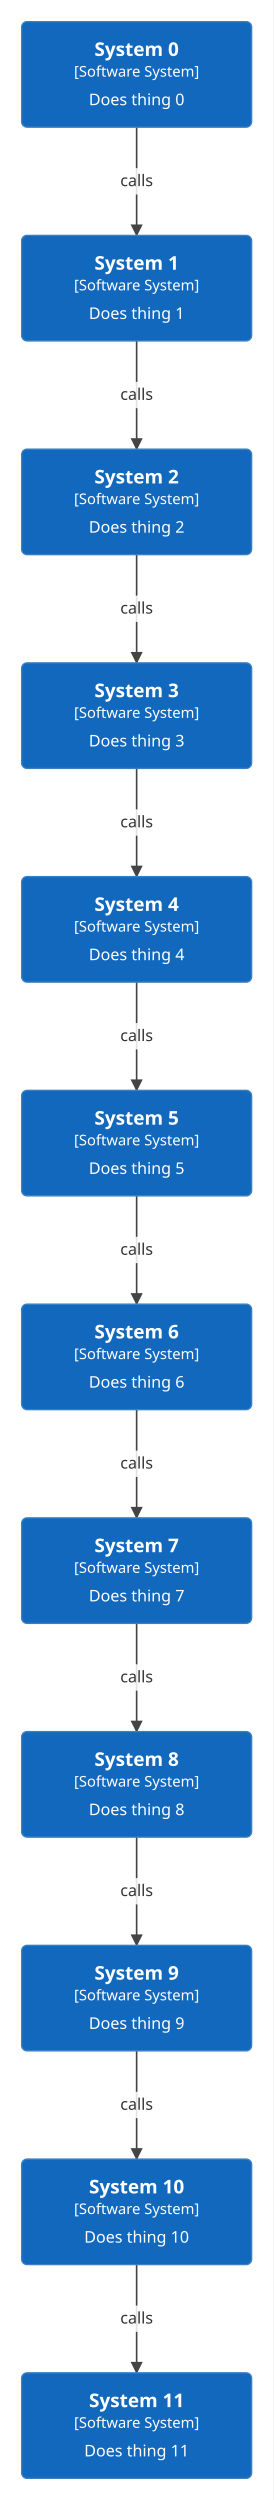
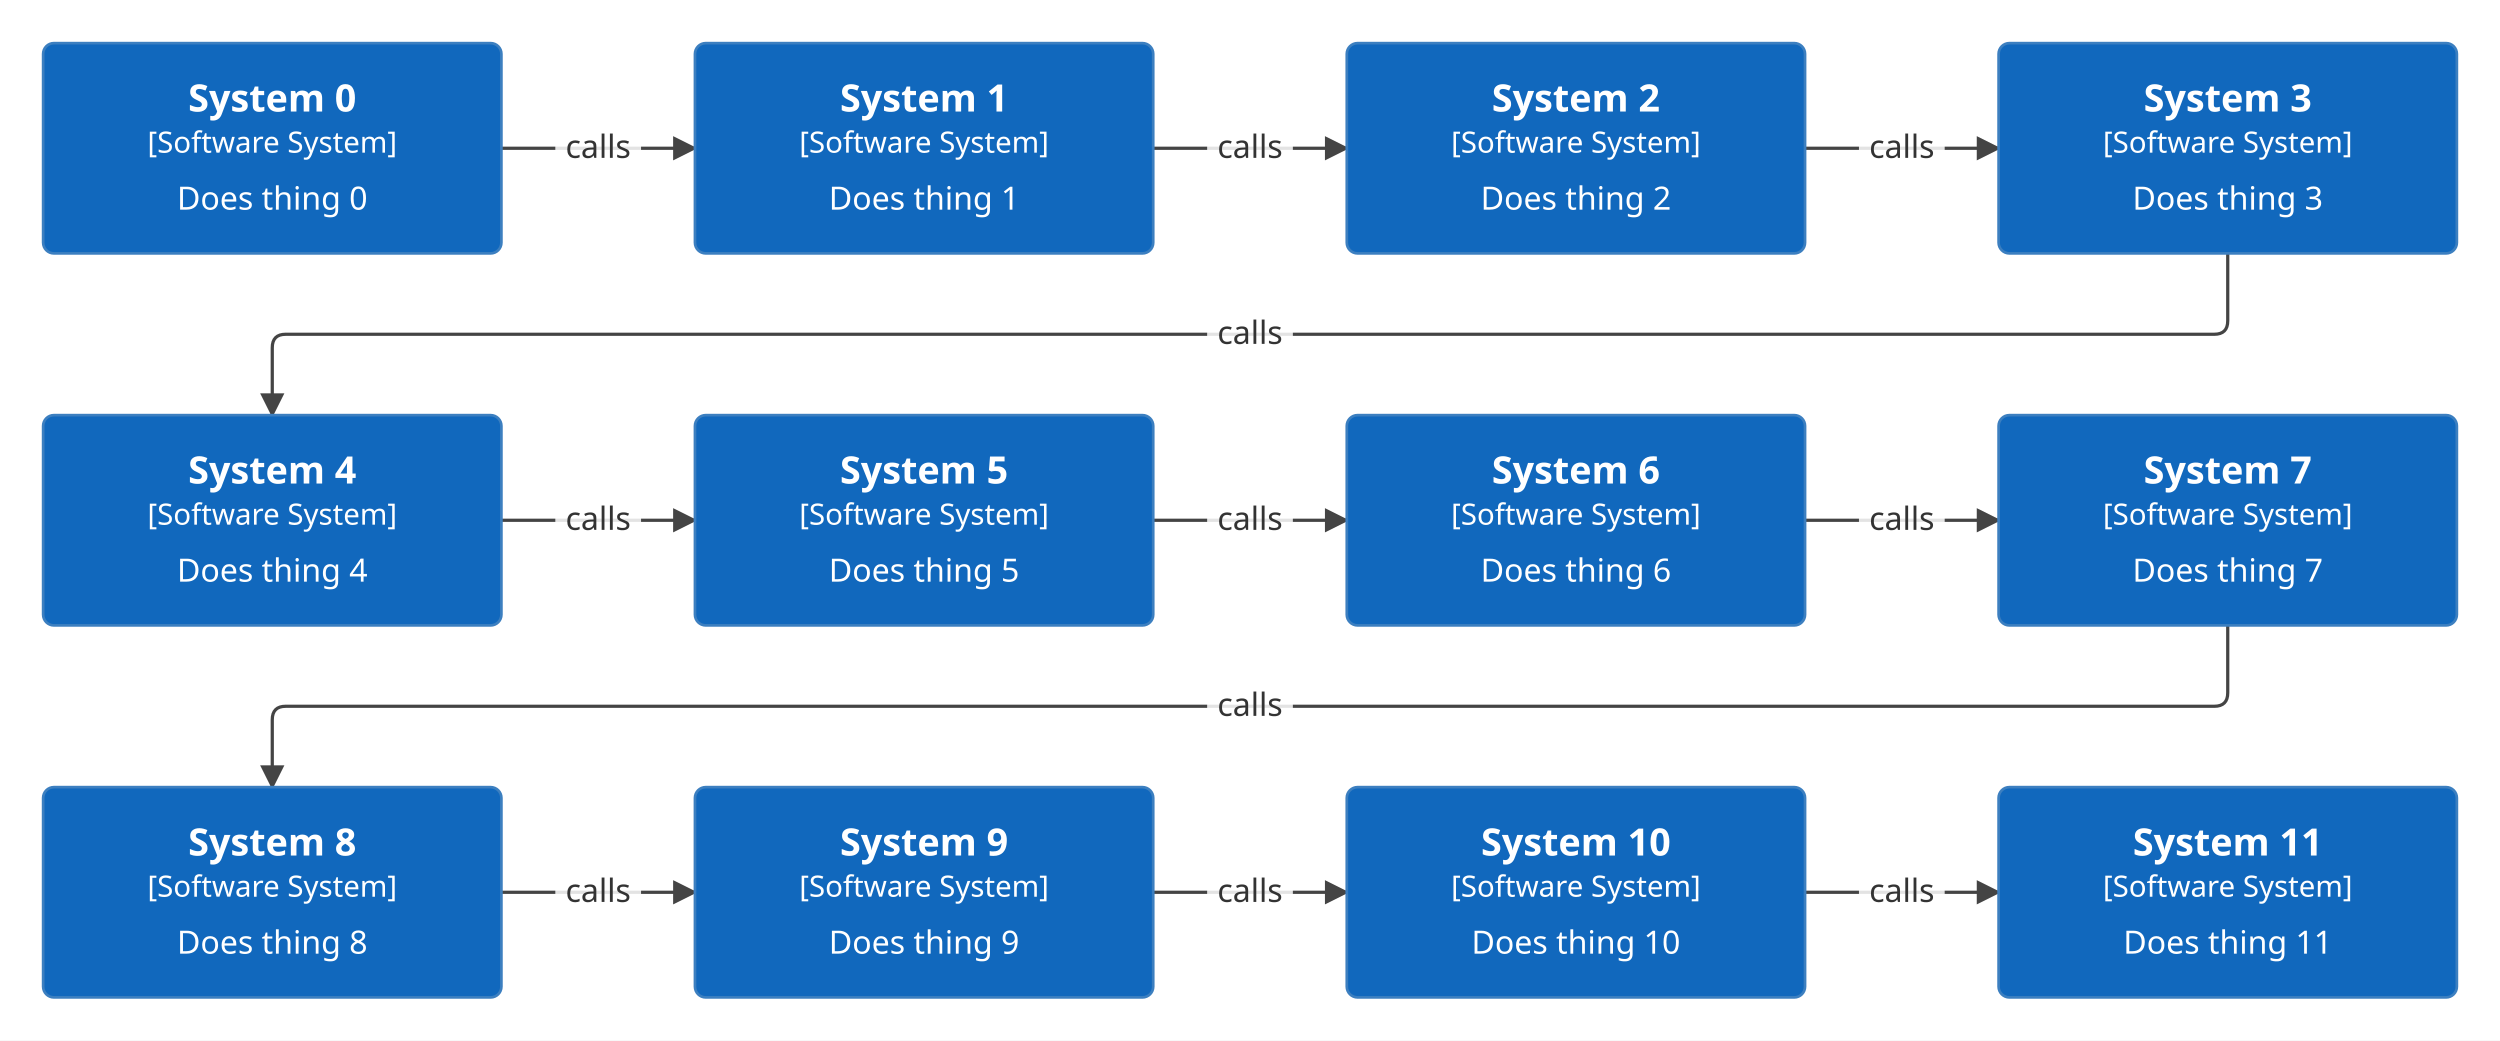
- <svg xmlns="http://www.w3.org/2000/svg" width="202" height="1848" viewBox="0 0 202 1848" font-family="sans-serif" font-size="14">
+ <svg xmlns="http://www.w3.org/2000/svg" width="927.4" height="386" viewBox="0 0 927.4 386" font-family="sans-serif" font-size="14">
  <rect width="100%" height="100%" fill="#ffffff" />
  <defs>
    <marker id="m17mu94m-arrow" viewBox="0 0 10 10" refX="9" refY="5" markerWidth="9" markerHeight="9" markerUnits="userSpaceOnUse" orient="auto-start-reverse">
      <path d="M0,0 L10,5 L0,10 z" fill="#444444" />
    </marker>
  </defs>
  <g transform="translate(16,16)">
-     <path d="M85,78 C85,118 85,118 85,158" fill="none" stroke="#444444" stroke-width="1.2" marker-end="url(#m17mu94m-arrow)" />
-     <path d="M85,236 C85,276 85,276 85,316" fill="none" stroke="#444444" stroke-width="1.2" marker-end="url(#m17mu94m-arrow)" />
-     <path d="M85,394 C85,434 85,434 85,474" fill="none" stroke="#444444" stroke-width="1.2" marker-end="url(#m17mu94m-arrow)" />
-     <path d="M85,552 C85,592 85,592 85,632" fill="none" stroke="#444444" stroke-width="1.2" marker-end="url(#m17mu94m-arrow)" />
-     <path d="M85,710 C85,750 85,750 85,790" fill="none" stroke="#444444" stroke-width="1.2" marker-end="url(#m17mu94m-arrow)" />
-     <path d="M85,868 C85,908 85,908 85,948" fill="none" stroke="#444444" stroke-width="1.2" marker-end="url(#m17mu94m-arrow)" />
-     <path d="M85,1026 C85,1066 85,1066 85,1106" fill="none" stroke="#444444" stroke-width="1.2" marker-end="url(#m17mu94m-arrow)" />
-     <path d="M85,1184 C85,1224 85,1224 85,1264" fill="none" stroke="#444444" stroke-width="1.2" marker-end="url(#m17mu94m-arrow)" />
-     <path d="M85,1342 C85,1382 85,1382 85,1422" fill="none" stroke="#444444" stroke-width="1.2" marker-end="url(#m17mu94m-arrow)" />
-     <path d="M85,1500 C85,1540 85,1540 85,1580" fill="none" stroke="#444444" stroke-width="1.2" marker-end="url(#m17mu94m-arrow)" />
-     <path d="M85,1658 C85,1698 85,1698 85,1738" fill="none" stroke="#444444" stroke-width="1.2" marker-end="url(#m17mu94m-arrow)" />
+     <path d="M170,39 L241.8,39" fill="none" stroke="#444444" stroke-width="1.2" marker-end="url(#m17mu94m-arrow)" />
+     <path d="M411.8,39 L483.6,39" fill="none" stroke="#444444" stroke-width="1.2" marker-end="url(#m17mu94m-arrow)" />
+     <path d="M653.6,39 L725.4,39" fill="none" stroke="#444444" stroke-width="1.2" marker-end="url(#m17mu94m-arrow)" />
+     <path d="M810.4,78 L810.4,103 Q810.4,108 805.4,108 L90,108 Q85,108 85,113 L85,138" fill="none" stroke="#444444" stroke-width="1.2" marker-end="url(#m17mu94m-arrow)" />
+     <path d="M170,177 L241.8,177" fill="none" stroke="#444444" stroke-width="1.2" marker-end="url(#m17mu94m-arrow)" />
+     <path d="M411.8,177 L483.6,177" fill="none" stroke="#444444" stroke-width="1.2" marker-end="url(#m17mu94m-arrow)" />
+     <path d="M653.6,177 L725.4,177" fill="none" stroke="#444444" stroke-width="1.2" marker-end="url(#m17mu94m-arrow)" />
+     <path d="M810.4,216 L810.4,241 Q810.4,246 805.4,246 L90,246 Q85,246 85,251 L85,276" fill="none" stroke="#444444" stroke-width="1.2" marker-end="url(#m17mu94m-arrow)" />
+     <path d="M170,315 L241.8,315" fill="none" stroke="#444444" stroke-width="1.2" marker-end="url(#m17mu94m-arrow)" />
+     <path d="M411.8,315 L483.6,315" fill="none" stroke="#444444" stroke-width="1.2" marker-end="url(#m17mu94m-arrow)" />
+     <path d="M653.6,315 L725.4,315" fill="none" stroke="#444444" stroke-width="1.2" marker-end="url(#m17mu94m-arrow)" />
    <rect x="0" y="0" width="170" height="78" rx="4" fill="#1168bd" stroke="#3c7fc0" />
    <text x="85" y="25.37" fill="#ffffff" font-size="14" text-anchor="middle" font-weight="bold">System 0</text>
    <text x="85" y="40.64" fill="#ffffff" font-size="10.92" text-anchor="middle">[Software System]</text>
    <text x="85" y="61.77" fill="#ffffff" font-size="11.9" text-anchor="middle">Does thing 0</text>
-     <rect x="0" y="158" width="170" height="78" rx="4" fill="#1168bd" stroke="#3c7fc0" />
-     <text x="85" y="183.37" fill="#ffffff" font-size="14" text-anchor="middle" font-weight="bold">System 1</text>
-     <text x="85" y="198.64" fill="#ffffff" font-size="10.92" text-anchor="middle">[Software System]</text>
-     <text x="85" y="219.77" fill="#ffffff" font-size="11.9" text-anchor="middle">Does thing 1</text>
-     <rect x="0" y="316" width="170" height="78" rx="4" fill="#1168bd" stroke="#3c7fc0" />
-     <text x="85" y="341.37" fill="#ffffff" font-size="14" text-anchor="middle" font-weight="bold">System 2</text>
-     <text x="85" y="356.64" fill="#ffffff" font-size="10.92" text-anchor="middle">[Software System]</text>
-     <text x="85" y="377.77" fill="#ffffff" font-size="11.9" text-anchor="middle">Does thing 2</text>
-     <rect x="0" y="474" width="170" height="78" rx="4" fill="#1168bd" stroke="#3c7fc0" />
-     <text x="85" y="499.37" fill="#ffffff" font-size="14" text-anchor="middle" font-weight="bold">System 3</text>
-     <text x="85" y="514.64" fill="#ffffff" font-size="10.92" text-anchor="middle">[Software System]</text>
-     <text x="85" y="535.77" fill="#ffffff" font-size="11.9" text-anchor="middle">Does thing 3</text>
-     <rect x="0" y="632" width="170" height="78" rx="4" fill="#1168bd" stroke="#3c7fc0" />
-     <text x="85" y="657.37" fill="#ffffff" font-size="14" text-anchor="middle" font-weight="bold">System 4</text>
-     <text x="85" y="672.64" fill="#ffffff" font-size="10.92" text-anchor="middle">[Software System]</text>
-     <text x="85" y="693.77" fill="#ffffff" font-size="11.9" text-anchor="middle">Does thing 4</text>
-     <rect x="0" y="790" width="170" height="78" rx="4" fill="#1168bd" stroke="#3c7fc0" />
-     <text x="85" y="815.37" fill="#ffffff" font-size="14" text-anchor="middle" font-weight="bold">System 5</text>
-     <text x="85" y="830.64" fill="#ffffff" font-size="10.92" text-anchor="middle">[Software System]</text>
-     <text x="85" y="851.77" fill="#ffffff" font-size="11.9" text-anchor="middle">Does thing 5</text>
-     <rect x="0" y="948" width="170" height="78" rx="4" fill="#1168bd" stroke="#3c7fc0" />
-     <text x="85" y="973.37" fill="#ffffff" font-size="14" text-anchor="middle" font-weight="bold">System 6</text>
-     <text x="85" y="988.64" fill="#ffffff" font-size="10.92" text-anchor="middle">[Software System]</text>
-     <text x="85" y="1009.77" fill="#ffffff" font-size="11.9" text-anchor="middle">Does thing 6</text>
-     <rect x="0" y="1106" width="170" height="78" rx="4" fill="#1168bd" stroke="#3c7fc0" />
-     <text x="85" y="1131.37" fill="#ffffff" font-size="14" text-anchor="middle" font-weight="bold">System 7</text>
-     <text x="85" y="1146.64" fill="#ffffff" font-size="10.92" text-anchor="middle">[Software System]</text>
-     <text x="85" y="1167.77" fill="#ffffff" font-size="11.9" text-anchor="middle">Does thing 7</text>
-     <rect x="0" y="1264" width="170" height="78" rx="4" fill="#1168bd" stroke="#3c7fc0" />
-     <text x="85" y="1289.37" fill="#ffffff" font-size="14" text-anchor="middle" font-weight="bold">System 8</text>
-     <text x="85" y="1304.64" fill="#ffffff" font-size="10.92" text-anchor="middle">[Software System]</text>
-     <text x="85" y="1325.77" fill="#ffffff" font-size="11.9" text-anchor="middle">Does thing 8</text>
-     <rect x="0" y="1422" width="170" height="78" rx="4" fill="#1168bd" stroke="#3c7fc0" />
-     <text x="85" y="1447.37" fill="#ffffff" font-size="14" text-anchor="middle" font-weight="bold">System 9</text>
-     <text x="85" y="1462.64" fill="#ffffff" font-size="10.92" text-anchor="middle">[Software System]</text>
-     <text x="85" y="1483.77" fill="#ffffff" font-size="11.9" text-anchor="middle">Does thing 9</text>
-     <rect x="0" y="1580" width="170" height="78" rx="4" fill="#1168bd" stroke="#3c7fc0" />
-     <text x="85" y="1605.37" fill="#ffffff" font-size="14" text-anchor="middle" font-weight="bold">System 10</text>
-     <text x="85" y="1620.64" fill="#ffffff" font-size="10.92" text-anchor="middle">[Software System]</text>
-     <text x="85" y="1641.77" fill="#ffffff" font-size="11.9" text-anchor="middle">Does thing 10</text>
-     <rect x="0" y="1738" width="170" height="78" rx="4" fill="#1168bd" stroke="#3c7fc0" />
-     <text x="85" y="1763.37" fill="#ffffff" font-size="14" text-anchor="middle" font-weight="bold">System 11</text>
-     <text x="85" y="1778.64" fill="#ffffff" font-size="10.92" text-anchor="middle">[Software System]</text>
-     <text x="85" y="1799.77" fill="#ffffff" font-size="11.9" text-anchor="middle">Does thing 11</text>
-     <rect x="69.1" y="108.27" width="31.8" height="19.47" rx="2" fill="#ffffff" fill-opacity="0.85" />
-     <text x="85" y="121.57" fill="#333333" font-size="11.9" text-anchor="middle">calls</text>
-     <rect x="69.1" y="266.26" width="31.8" height="19.47" rx="2" fill="#ffffff" fill-opacity="0.85" />
-     <text x="85" y="279.57" fill="#333333" font-size="11.9" text-anchor="middle">calls</text>
-     <rect x="69.1" y="424.26" width="31.8" height="19.47" rx="2" fill="#ffffff" fill-opacity="0.85" />
-     <text x="85" y="437.57" fill="#333333" font-size="11.9" text-anchor="middle">calls</text>
-     <rect x="69.1" y="582.26" width="31.8" height="19.47" rx="2" fill="#ffffff" fill-opacity="0.85" />
-     <text x="85" y="595.57" fill="#333333" font-size="11.9" text-anchor="middle">calls</text>
-     <rect x="69.1" y="740.26" width="31.8" height="19.47" rx="2" fill="#ffffff" fill-opacity="0.85" />
-     <text x="85" y="753.57" fill="#333333" font-size="11.9" text-anchor="middle">calls</text>
-     <rect x="69.1" y="898.26" width="31.8" height="19.47" rx="2" fill="#ffffff" fill-opacity="0.85" />
-     <text x="85" y="911.57" fill="#333333" font-size="11.9" text-anchor="middle">calls</text>
-     <rect x="69.1" y="1056.27" width="31.8" height="19.47" rx="2" fill="#ffffff" fill-opacity="0.85" />
-     <text x="85" y="1069.57" fill="#333333" font-size="11.9" text-anchor="middle">calls</text>
-     <rect x="69.1" y="1214.27" width="31.8" height="19.47" rx="2" fill="#ffffff" fill-opacity="0.85" />
-     <text x="85" y="1227.57" fill="#333333" font-size="11.9" text-anchor="middle">calls</text>
-     <rect x="69.1" y="1372.27" width="31.8" height="19.47" rx="2" fill="#ffffff" fill-opacity="0.85" />
-     <text x="85" y="1385.57" fill="#333333" font-size="11.9" text-anchor="middle">calls</text>
-     <rect x="69.1" y="1530.27" width="31.8" height="19.47" rx="2" fill="#ffffff" fill-opacity="0.85" />
-     <text x="85" y="1543.57" fill="#333333" font-size="11.9" text-anchor="middle">calls</text>
-     <rect x="69.1" y="1688.27" width="31.8" height="19.47" rx="2" fill="#ffffff" fill-opacity="0.85" />
-     <text x="85" y="1701.57" fill="#333333" font-size="11.9" text-anchor="middle">calls</text>
+     <rect x="241.8" y="0" width="170" height="78" rx="4" fill="#1168bd" stroke="#3c7fc0" />
+     <text x="326.8" y="25.37" fill="#ffffff" font-size="14" text-anchor="middle" font-weight="bold">System 1</text>
+     <text x="326.8" y="40.64" fill="#ffffff" font-size="10.92" text-anchor="middle">[Software System]</text>
+     <text x="326.8" y="61.77" fill="#ffffff" font-size="11.9" text-anchor="middle">Does thing 1</text>
+     <rect x="483.6" y="0" width="170" height="78" rx="4" fill="#1168bd" stroke="#3c7fc0" />
+     <text x="568.6" y="25.37" fill="#ffffff" font-size="14" text-anchor="middle" font-weight="bold">System 2</text>
+     <text x="568.6" y="40.64" fill="#ffffff" font-size="10.92" text-anchor="middle">[Software System]</text>
+     <text x="568.6" y="61.77" fill="#ffffff" font-size="11.9" text-anchor="middle">Does thing 2</text>
+     <rect x="725.4" y="0" width="170" height="78" rx="4" fill="#1168bd" stroke="#3c7fc0" />
+     <text x="810.4" y="25.37" fill="#ffffff" font-size="14" text-anchor="middle" font-weight="bold">System 3</text>
+     <text x="810.4" y="40.64" fill="#ffffff" font-size="10.92" text-anchor="middle">[Software System]</text>
+     <text x="810.4" y="61.77" fill="#ffffff" font-size="11.9" text-anchor="middle">Does thing 3</text>
+     <rect x="0" y="138" width="170" height="78" rx="4" fill="#1168bd" stroke="#3c7fc0" />
+     <text x="85" y="163.37" fill="#ffffff" font-size="14" text-anchor="middle" font-weight="bold">System 4</text>
+     <text x="85" y="178.64" fill="#ffffff" font-size="10.92" text-anchor="middle">[Software System]</text>
+     <text x="85" y="199.77" fill="#ffffff" font-size="11.9" text-anchor="middle">Does thing 4</text>
+     <rect x="241.8" y="138" width="170" height="78" rx="4" fill="#1168bd" stroke="#3c7fc0" />
+     <text x="326.8" y="163.37" fill="#ffffff" font-size="14" text-anchor="middle" font-weight="bold">System 5</text>
+     <text x="326.8" y="178.64" fill="#ffffff" font-size="10.92" text-anchor="middle">[Software System]</text>
+     <text x="326.8" y="199.77" fill="#ffffff" font-size="11.9" text-anchor="middle">Does thing 5</text>
+     <rect x="483.6" y="138" width="170" height="78" rx="4" fill="#1168bd" stroke="#3c7fc0" />
+     <text x="568.6" y="163.37" fill="#ffffff" font-size="14" text-anchor="middle" font-weight="bold">System 6</text>
+     <text x="568.6" y="178.64" fill="#ffffff" font-size="10.92" text-anchor="middle">[Software System]</text>
+     <text x="568.6" y="199.77" fill="#ffffff" font-size="11.9" text-anchor="middle">Does thing 6</text>
+     <rect x="725.4" y="138" width="170" height="78" rx="4" fill="#1168bd" stroke="#3c7fc0" />
+     <text x="810.4" y="163.37" fill="#ffffff" font-size="14" text-anchor="middle" font-weight="bold">System 7</text>
+     <text x="810.4" y="178.64" fill="#ffffff" font-size="10.92" text-anchor="middle">[Software System]</text>
+     <text x="810.4" y="199.77" fill="#ffffff" font-size="11.9" text-anchor="middle">Does thing 7</text>
+     <rect x="0" y="276" width="170" height="78" rx="4" fill="#1168bd" stroke="#3c7fc0" />
+     <text x="85" y="301.37" fill="#ffffff" font-size="14" text-anchor="middle" font-weight="bold">System 8</text>
+     <text x="85" y="316.64" fill="#ffffff" font-size="10.92" text-anchor="middle">[Software System]</text>
+     <text x="85" y="337.77" fill="#ffffff" font-size="11.9" text-anchor="middle">Does thing 8</text>
+     <rect x="241.8" y="276" width="170" height="78" rx="4" fill="#1168bd" stroke="#3c7fc0" />
+     <text x="326.8" y="301.37" fill="#ffffff" font-size="14" text-anchor="middle" font-weight="bold">System 9</text>
+     <text x="326.8" y="316.64" fill="#ffffff" font-size="10.92" text-anchor="middle">[Software System]</text>
+     <text x="326.8" y="337.77" fill="#ffffff" font-size="11.9" text-anchor="middle">Does thing 9</text>
+     <rect x="483.6" y="276" width="170" height="78" rx="4" fill="#1168bd" stroke="#3c7fc0" />
+     <text x="568.6" y="301.37" fill="#ffffff" font-size="14" text-anchor="middle" font-weight="bold">System 10</text>
+     <text x="568.6" y="316.64" fill="#ffffff" font-size="10.92" text-anchor="middle">[Software System]</text>
+     <text x="568.6" y="337.77" fill="#ffffff" font-size="11.9" text-anchor="middle">Does thing 10</text>
+     <rect x="725.4" y="276" width="170" height="78" rx="4" fill="#1168bd" stroke="#3c7fc0" />
+     <text x="810.4" y="301.37" fill="#ffffff" font-size="14" text-anchor="middle" font-weight="bold">System 11</text>
+     <text x="810.4" y="316.64" fill="#ffffff" font-size="10.92" text-anchor="middle">[Software System]</text>
+     <text x="810.4" y="337.77" fill="#ffffff" font-size="11.9" text-anchor="middle">Does thing 11</text>
+     <rect x="190" y="29.27" width="31.8" height="19.47" rx="2" fill="#ffffff" fill-opacity="0.85" />
+     <text x="205.9" y="42.57" fill="#333333" font-size="11.9" text-anchor="middle">calls</text>
+     <rect x="431.8" y="29.27" width="31.8" height="19.47" rx="2" fill="#ffffff" fill-opacity="0.85" />
+     <text x="447.7" y="42.57" fill="#333333" font-size="11.9" text-anchor="middle">calls</text>
+     <rect x="673.6" y="29.27" width="31.8" height="19.47" rx="2" fill="#ffffff" fill-opacity="0.85" />
+     <text x="689.5" y="42.57" fill="#333333" font-size="11.9" text-anchor="middle">calls</text>
+     <rect x="431.8" y="98.27" width="31.8" height="19.47" rx="2" fill="#ffffff" fill-opacity="0.85" />
+     <text x="447.7" y="111.57" fill="#333333" font-size="11.9" text-anchor="middle">calls</text>
+     <rect x="190" y="167.26" width="31.8" height="19.47" rx="2" fill="#ffffff" fill-opacity="0.85" />
+     <text x="205.9" y="180.57" fill="#333333" font-size="11.9" text-anchor="middle">calls</text>
+     <rect x="431.8" y="167.26" width="31.8" height="19.47" rx="2" fill="#ffffff" fill-opacity="0.85" />
+     <text x="447.7" y="180.57" fill="#333333" font-size="11.9" text-anchor="middle">calls</text>
+     <rect x="673.6" y="167.26" width="31.8" height="19.47" rx="2" fill="#ffffff" fill-opacity="0.85" />
+     <text x="689.5" y="180.57" fill="#333333" font-size="11.9" text-anchor="middle">calls</text>
+     <rect x="431.8" y="236.26" width="31.8" height="19.47" rx="2" fill="#ffffff" fill-opacity="0.85" />
+     <text x="447.7" y="249.57" fill="#333333" font-size="11.9" text-anchor="middle">calls</text>
+     <rect x="190" y="305.26" width="31.8" height="19.47" rx="2" fill="#ffffff" fill-opacity="0.85" />
+     <text x="205.9" y="318.57" fill="#333333" font-size="11.9" text-anchor="middle">calls</text>
+     <rect x="431.8" y="305.26" width="31.8" height="19.47" rx="2" fill="#ffffff" fill-opacity="0.85" />
+     <text x="447.7" y="318.57" fill="#333333" font-size="11.9" text-anchor="middle">calls</text>
+     <rect x="673.6" y="305.26" width="31.8" height="19.47" rx="2" fill="#ffffff" fill-opacity="0.85" />
+     <text x="689.5" y="318.57" fill="#333333" font-size="11.9" text-anchor="middle">calls</text>
  </g>
</svg>
